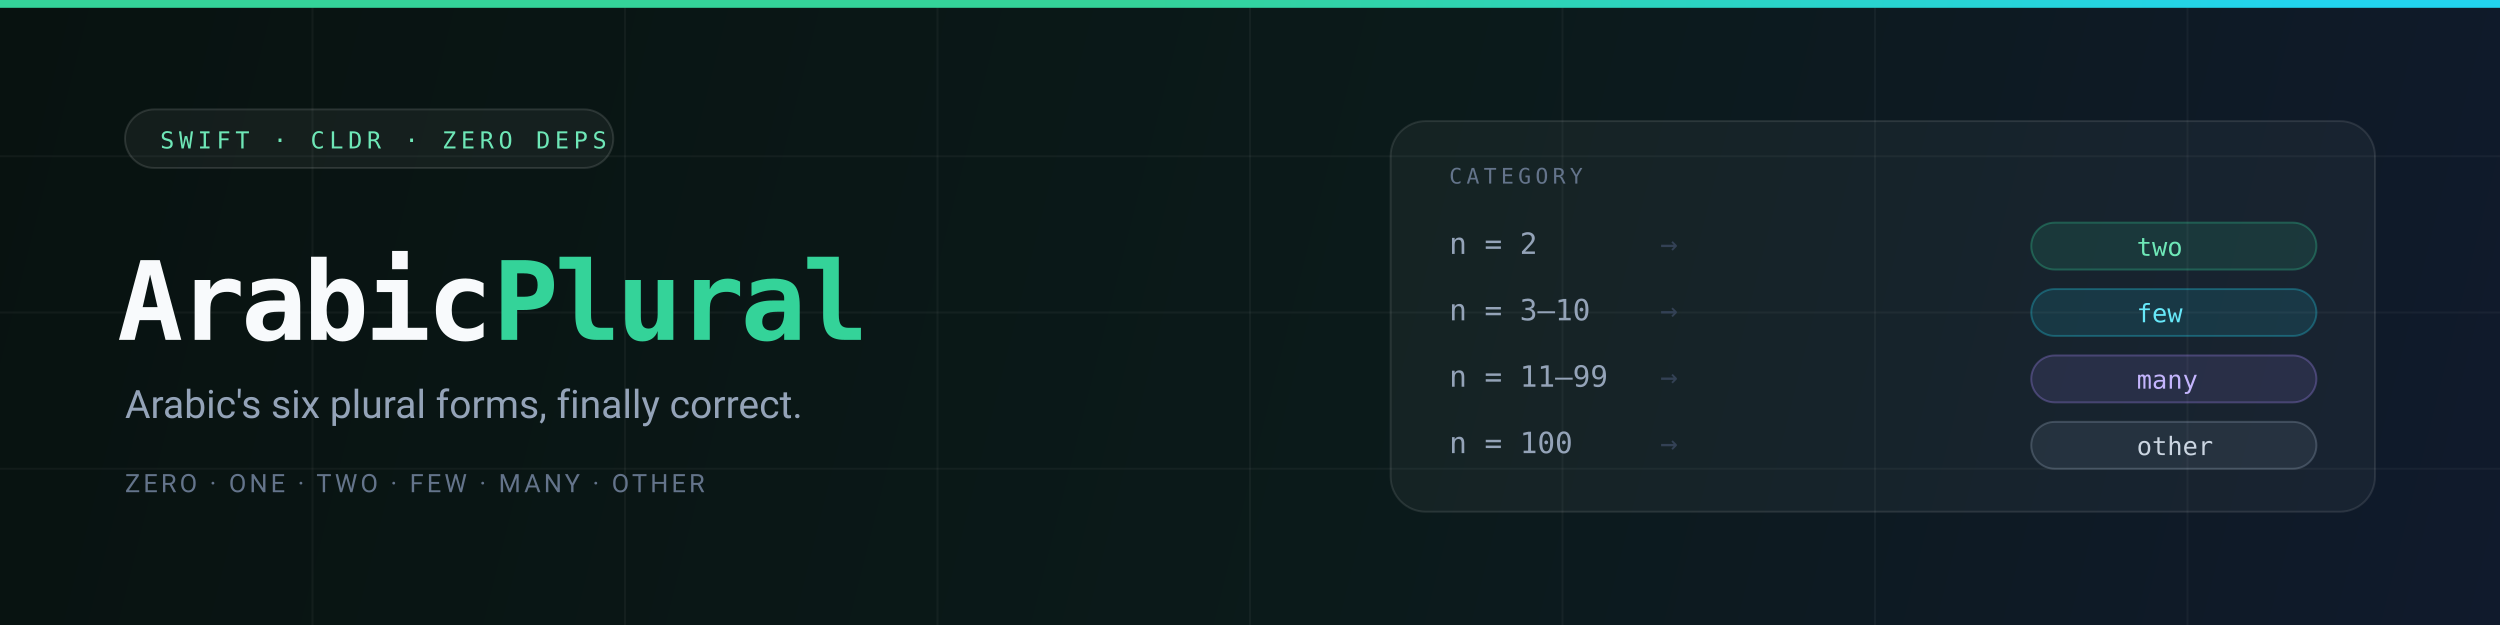
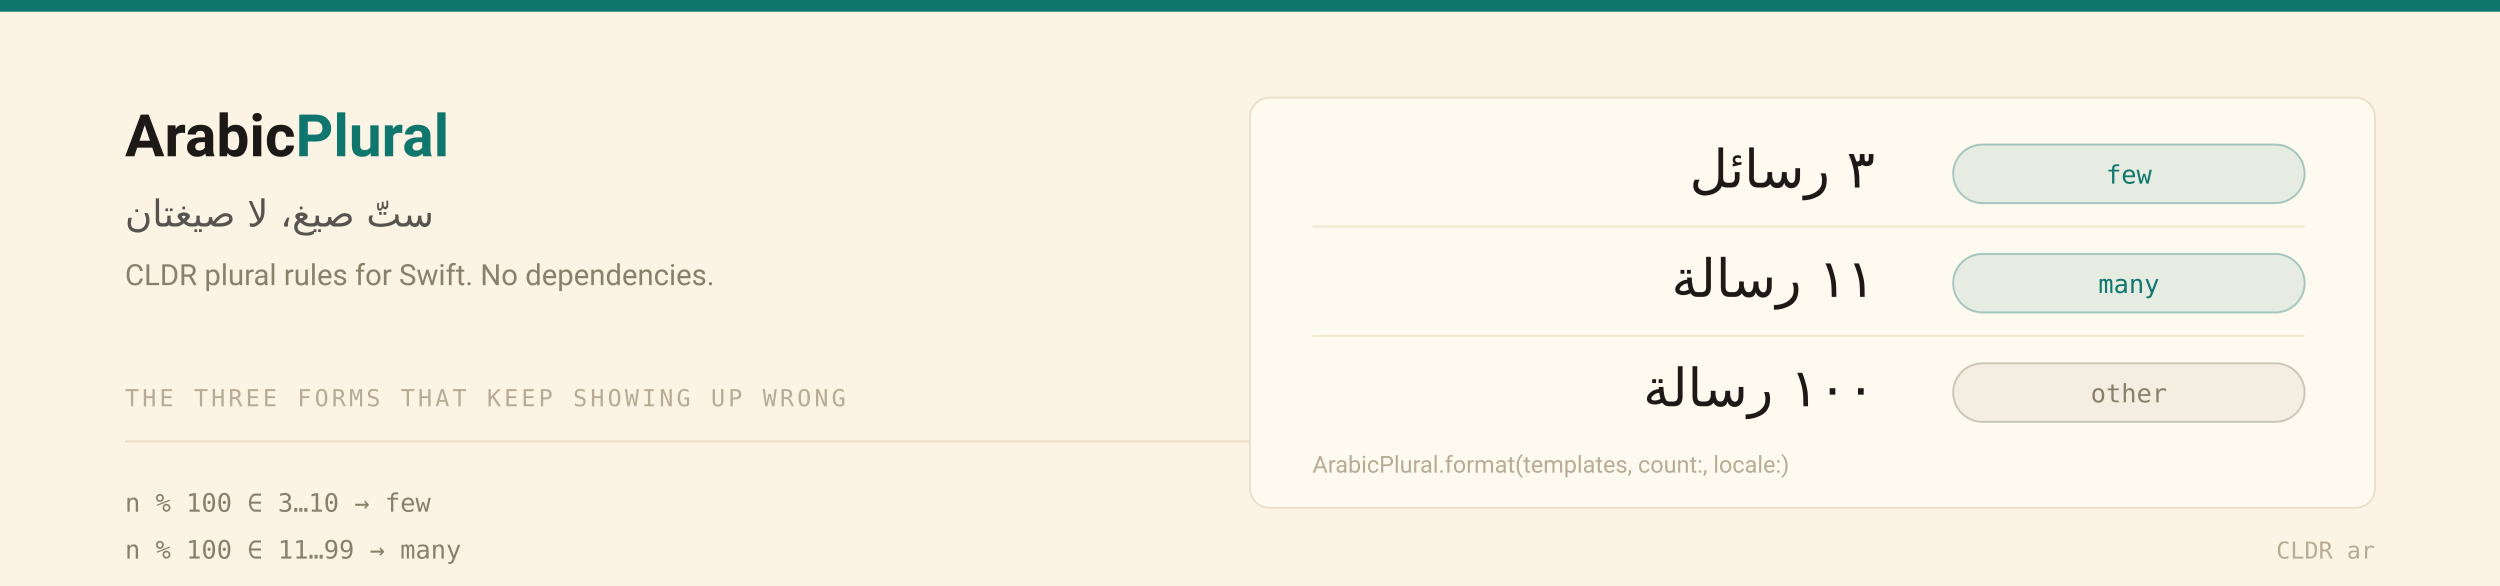
- <svg xmlns="http://www.w3.org/2000/svg" width="1280" height="320" viewBox="0 0 1280 320" role="img" aria-label="ArabicPlural — Arabic's six plural forms, finally correct">
-   <defs>
-     <linearGradient id="bg" x1="0" y1="0" x2="1280" y2="320" gradientUnits="userSpaceOnUse">
-       <stop offset="0" stop-color="#081210" />
-       <stop offset="0.55" stop-color="#0b1a1a" />
-       <stop offset="1" stop-color="#101a2c" />
-     </linearGradient>
-     <linearGradient id="accent" x1="580" y1="0" x2="1180" y2="0" gradientUnits="userSpaceOnUse">
-       <stop offset="0" stop-color="#34d399" />
-       <stop offset="1" stop-color="#22d3ee" />
-     </linearGradient>
-     <radialGradient id="glow" cx="0" cy="0" r="1" gradientTransform="translate(1090 40) rotate(90) scale(300)">
-       <stop offset="0" stop-color="#34d399" stop-opacity="0.18" />
-       <stop offset="1" stop-color="#34d399" stop-opacity="0" />
-     </radialGradient>
-   </defs>
-   <rect width="1280" height="320" fill="url(#bg)" />
-   <rect width="1280" height="320" fill="url(#glow)" />
-   <g stroke="#ffffff" stroke-opacity="0.04" stroke-width="1">
-     <path d="M0 80h1280M0 160h1280M0 240h1280" />
-     <path d="M160 0v320M320 0v320M480 0v320M640 0v320M800 0v320M960 0v320M1120 0v320" />
-   </g>
-   <rect width="1280" height="4" fill="url(#accent)" />
-   <g font-family="'SF Mono', 'JetBrains Mono', Menlo, Consolas, monospace">
-     <rect x="64" y="56" width="250" height="30" rx="15" fill="#ffffff" fill-opacity="0.05" stroke="#ffffff" stroke-opacity="0.12" />
-     <text x="82" y="76" font-size="12" letter-spacing="2.4" fill="#6ee7b7">SWIFT · CLDR · ZERO DEPS</text>
-     <text x="60" y="174" font-size="56" font-weight="700" letter-spacing="-2" fill="#f8fafc">Arabic<tspan fill="url(#accent)">Plural</tspan>
-     </text>
-   </g>
-   <g font-family="-apple-system, BlinkMacSystemFont, 'Segoe UI', Roboto, sans-serif">
-     <text x="64" y="214" font-size="20" fill="#94a3b8">Arabic's six plural forms, finally correct.</text>
-     <text x="64" y="252" font-size="13" letter-spacing="1.6" fill="#64748b">ZERO · ONE · TWO · FEW · MANY · OTHER</text>
-   </g>
-   <g font-family="'SF Mono', Menlo, Consolas, monospace">
-     <rect x="712" y="62" width="504" height="200" rx="18" fill="#ffffff" fill-opacity="0.04" stroke="#ffffff" stroke-opacity="0.1" />
-     <text x="742" y="94" font-size="11" letter-spacing="2.2" fill="#64748b">CATEGORY</text>
-     <text x="742" y="130" font-size="15" fill="#94a3b8">n = 2</text>
-     <text x="850" y="130" font-size="15" fill="#334155">→</text>
-     <rect x="1040" y="114" width="146" height="24" rx="12" fill="#34d399" fill-opacity="0.12" stroke="#34d399" stroke-opacity="0.3" />
-     <text x="1094" y="131" font-size="13" fill="#6ee7b7">two</text>
-     <text x="742" y="164" font-size="15" fill="#94a3b8">n = 3–10</text>
-     <text x="850" y="164" font-size="15" fill="#334155">→</text>
-     <rect x="1040" y="148" width="146" height="24" rx="12" fill="#22d3ee" fill-opacity="0.12" stroke="#22d3ee" stroke-opacity="0.3" />
-     <text x="1094" y="165" font-size="13" fill="#67e8f9">few</text>
-     <text x="742" y="198" font-size="15" fill="#94a3b8">n = 11–99</text>
-     <text x="850" y="198" font-size="15" fill="#334155">→</text>
-     <rect x="1040" y="182" width="146" height="24" rx="12" fill="#a78bfa" fill-opacity="0.12" stroke="#a78bfa" stroke-opacity="0.3" />
-     <text x="1094" y="199" font-size="13" fill="#c4b5fd">many</text>
-     <text x="742" y="232" font-size="15" fill="#94a3b8">n = 100</text>
-     <text x="850" y="232" font-size="15" fill="#334155">→</text>
-     <rect x="1040" y="216" width="146" height="24" rx="12" fill="#94a3b8" fill-opacity="0.12" stroke="#94a3b8" stroke-opacity="0.3" />
-     <text x="1094" y="233" font-size="13" fill="#cbd5e1">other</text>
+ <svg xmlns="http://www.w3.org/2000/svg" width="1280" height="300" viewBox="0 0 1280 300" role="img" aria-label="ArabicPlural: the three Arabic plural forms that are usually wrong">
+   <rect width="1280" height="300" fill="#fbf3e4" />
+   <rect width="1280" height="6" fill="#0f766e" />
+   <text x="64" y="80" font-family="-apple-system, 'Segoe UI', Roboto, sans-serif" font-size="30" font-weight="600" fill="#1c1917">Arabic<tspan fill="#0f766e">Plural</tspan>
+   </text>
+   <text x="64" y="116" font-family="Tahoma, 'Segoe UI', sans-serif" font-size="19" fill="#57534e">ستّ صيغ، لا صيغتان</text>
+   <text x="64" y="146" font-family="-apple-system, 'Segoe UI', Roboto, sans-serif" font-size="15" fill="#8a7f6b">CLDR plural rules for Swift. No dependencies.</text>
+   <text x="64" y="208" font-family="'SF Mono', Menlo, Consolas, monospace" font-size="12" letter-spacing="1.6" fill="#b8ab95">THE THREE FORMS THAT KEEP SHOWING UP WRONG</text>
+   <path d="M64 226h1152" stroke="#e7dcc4" />
+   <text x="64" y="262" font-family="'SF Mono', Menlo, Consolas, monospace" font-size="13" fill="#8a7f6b">n % 100 ∈ 3…10 → few</text>
+   <text x="64" y="286" font-family="'SF Mono', Menlo, Consolas, monospace" font-size="13" fill="#8a7f6b">n % 100 ∈ 11…99 → many</text>
+   <text x="1216" y="286" text-anchor="end" font-family="'SF Mono', Menlo, Consolas, monospace" font-size="12" fill="#b8ab95">CLDR ar</text>
+   <g>
+     <rect x="640" y="50" width="576" height="210" rx="10" fill="#fffaf0" stroke="#eadfc8" />
+     <text x="960" y="96" text-anchor="start" direction="rtl" font-family="Tahoma, 'Segoe UI', sans-serif" font-size="27" fill="#1c1917">٣ رسائل</text>
+     <rect x="1000" y="74" width="180" height="30" rx="15" fill="#0f766e" fill-opacity="0.10" stroke="#0f766e" stroke-opacity="0.35" />
+     <text x="1090" y="94" text-anchor="middle" font-family="'SF Mono', Menlo, Consolas, monospace" font-size="13" fill="#0f766e">few</text>
+     <path d="M672 116h508" stroke="#f0e6d2" />
+     <text x="960" y="152" text-anchor="start" direction="rtl" font-family="Tahoma, 'Segoe UI', sans-serif" font-size="27" fill="#1c1917">١١ رسالة</text>
+     <rect x="1000" y="130" width="180" height="30" rx="15" fill="#0f766e" fill-opacity="0.10" stroke="#0f766e" stroke-opacity="0.35" />
+     <text x="1090" y="150" text-anchor="middle" font-family="'SF Mono', Menlo, Consolas, monospace" font-size="13" fill="#0f766e">many</text>
+     <path d="M672 172h508" stroke="#f0e6d2" />
+     <text x="960" y="208" text-anchor="start" direction="rtl" font-family="Tahoma, 'Segoe UI', sans-serif" font-size="27" fill="#1c1917">١٠٠ رسالة</text>
+     <rect x="1000" y="186" width="180" height="30" rx="15" fill="#8a7f6b" fill-opacity="0.10" stroke="#8a7f6b" stroke-opacity="0.4" />
+     <text x="1090" y="206" text-anchor="middle" font-family="'SF Mono', Menlo, Consolas, monospace" font-size="13" fill="#8a7f6b">other</text>
+     <text x="672" y="242" font-family="-apple-system, 'Segoe UI', Roboto, sans-serif" font-size="12" fill="#b8ab95">ArabicPlural.format(templates, count:, locale:)</text>
  </g>
</svg>
